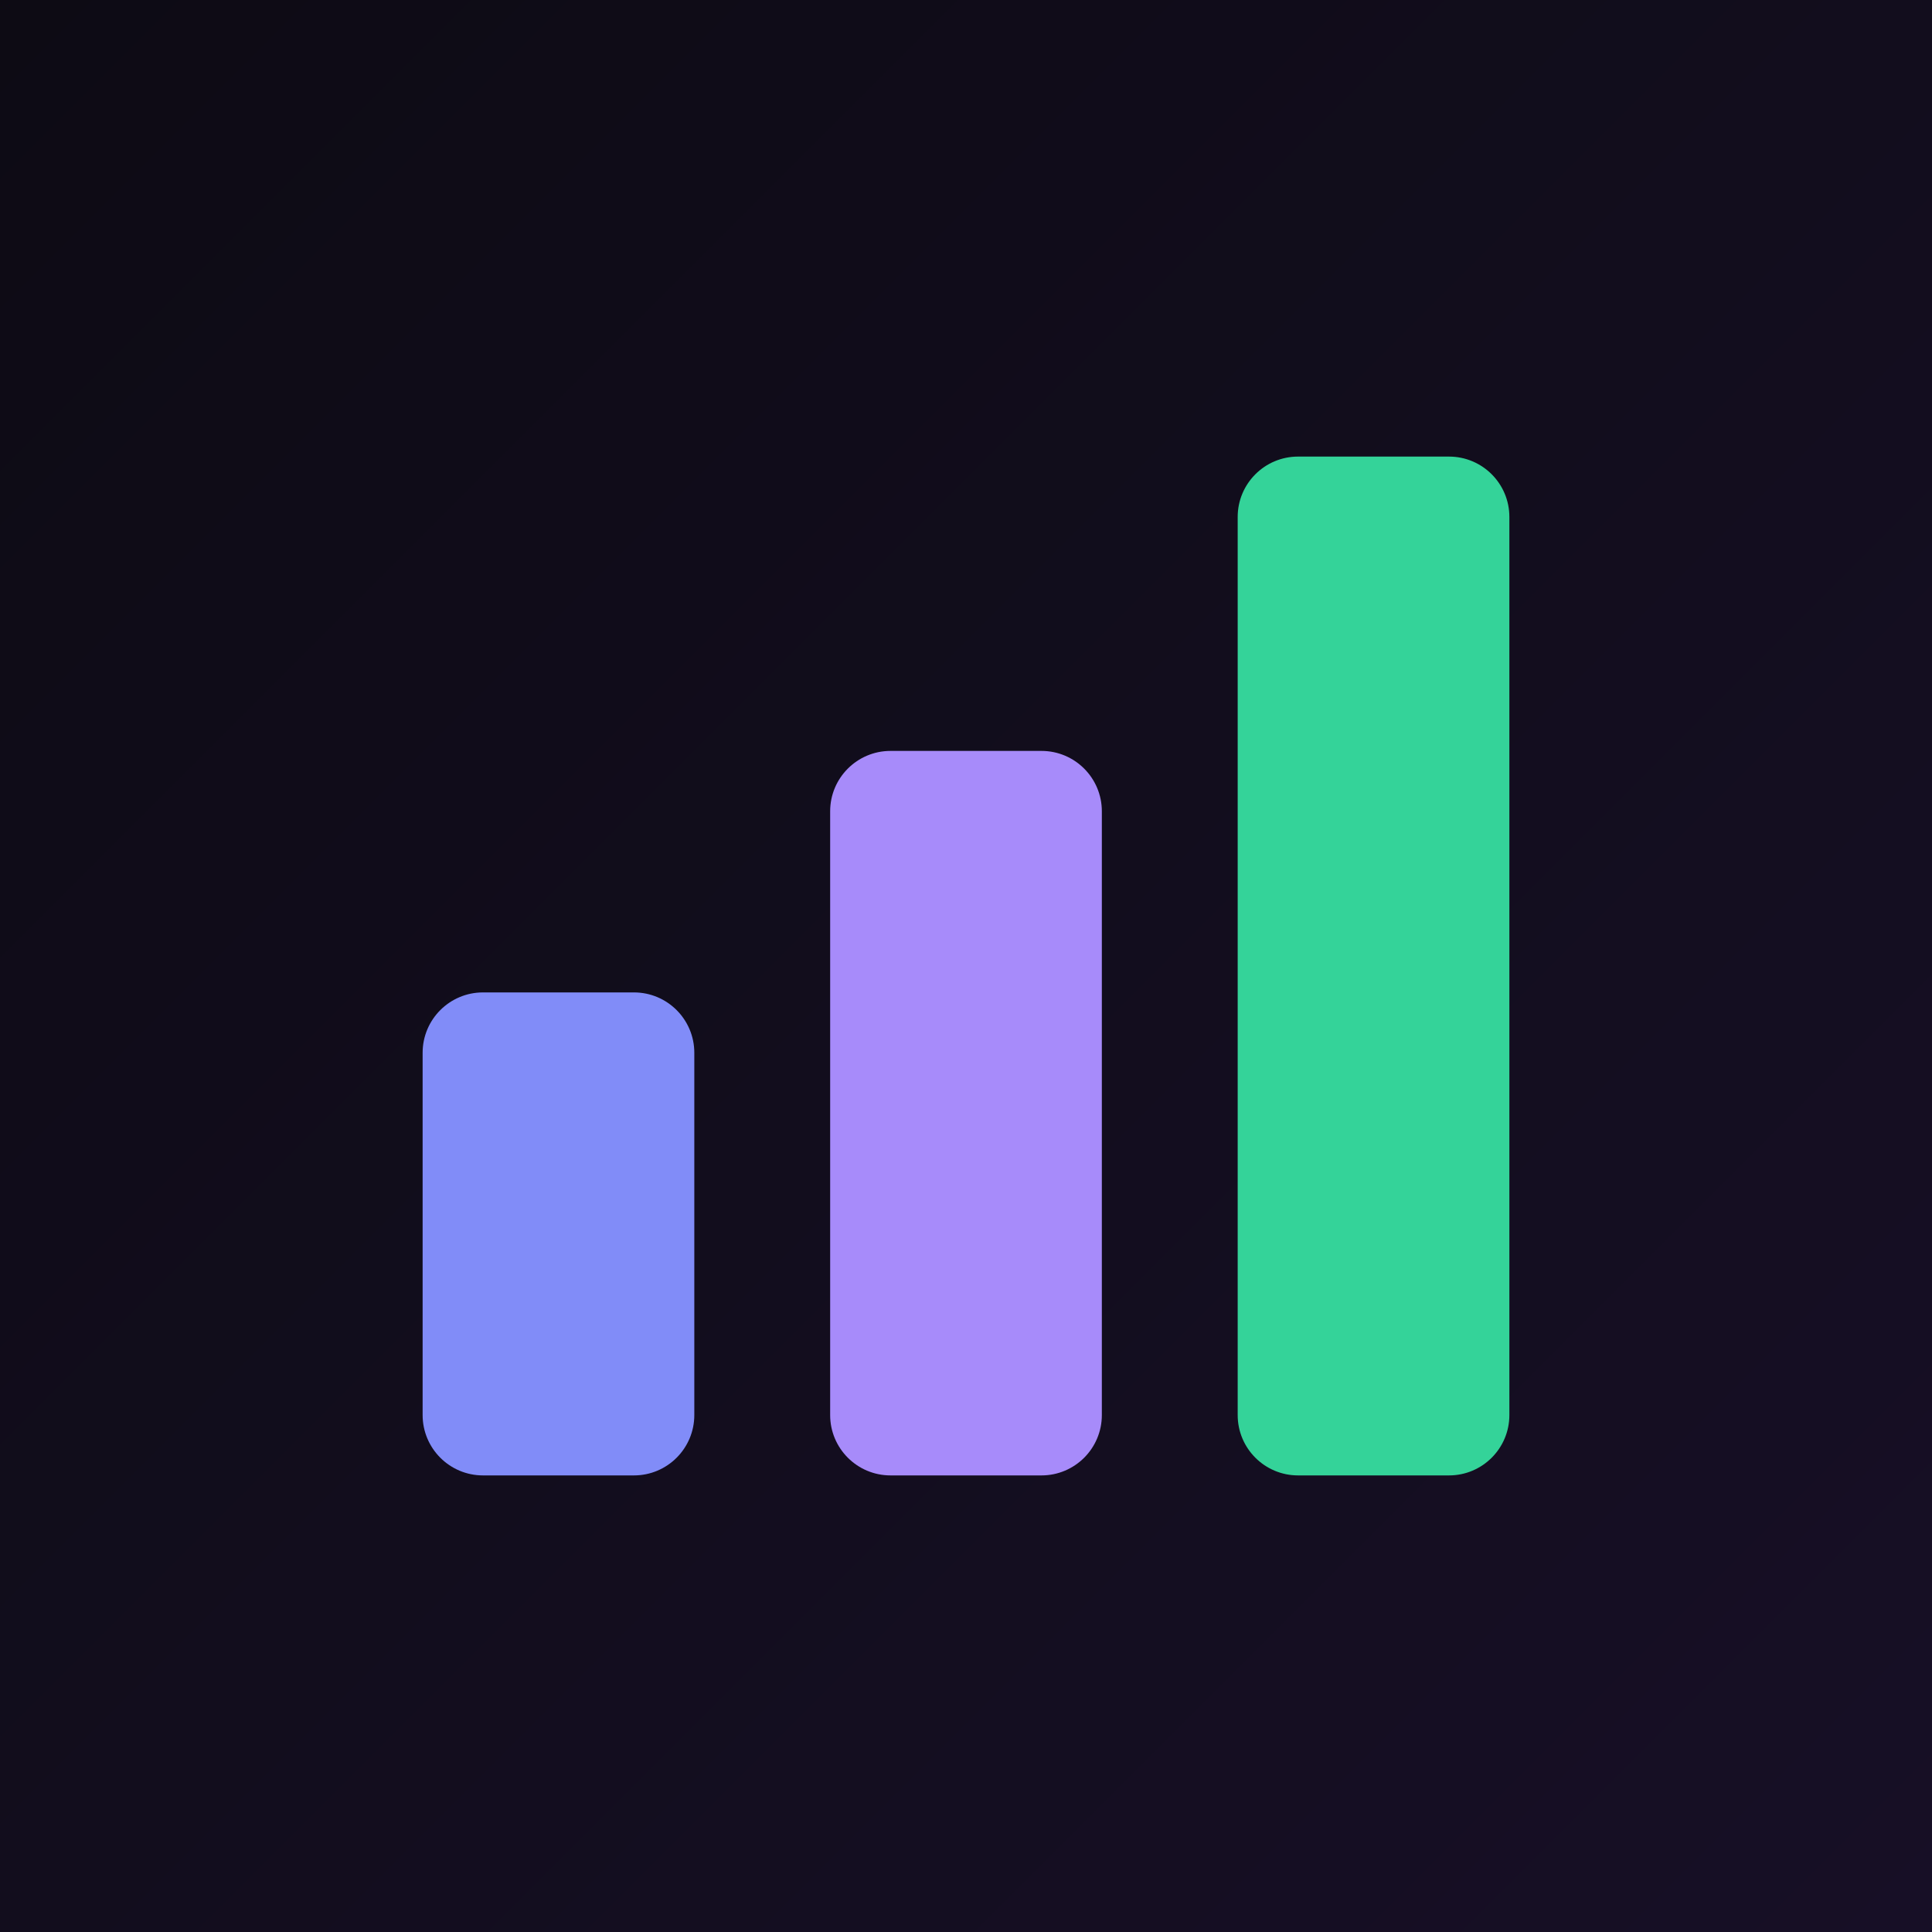
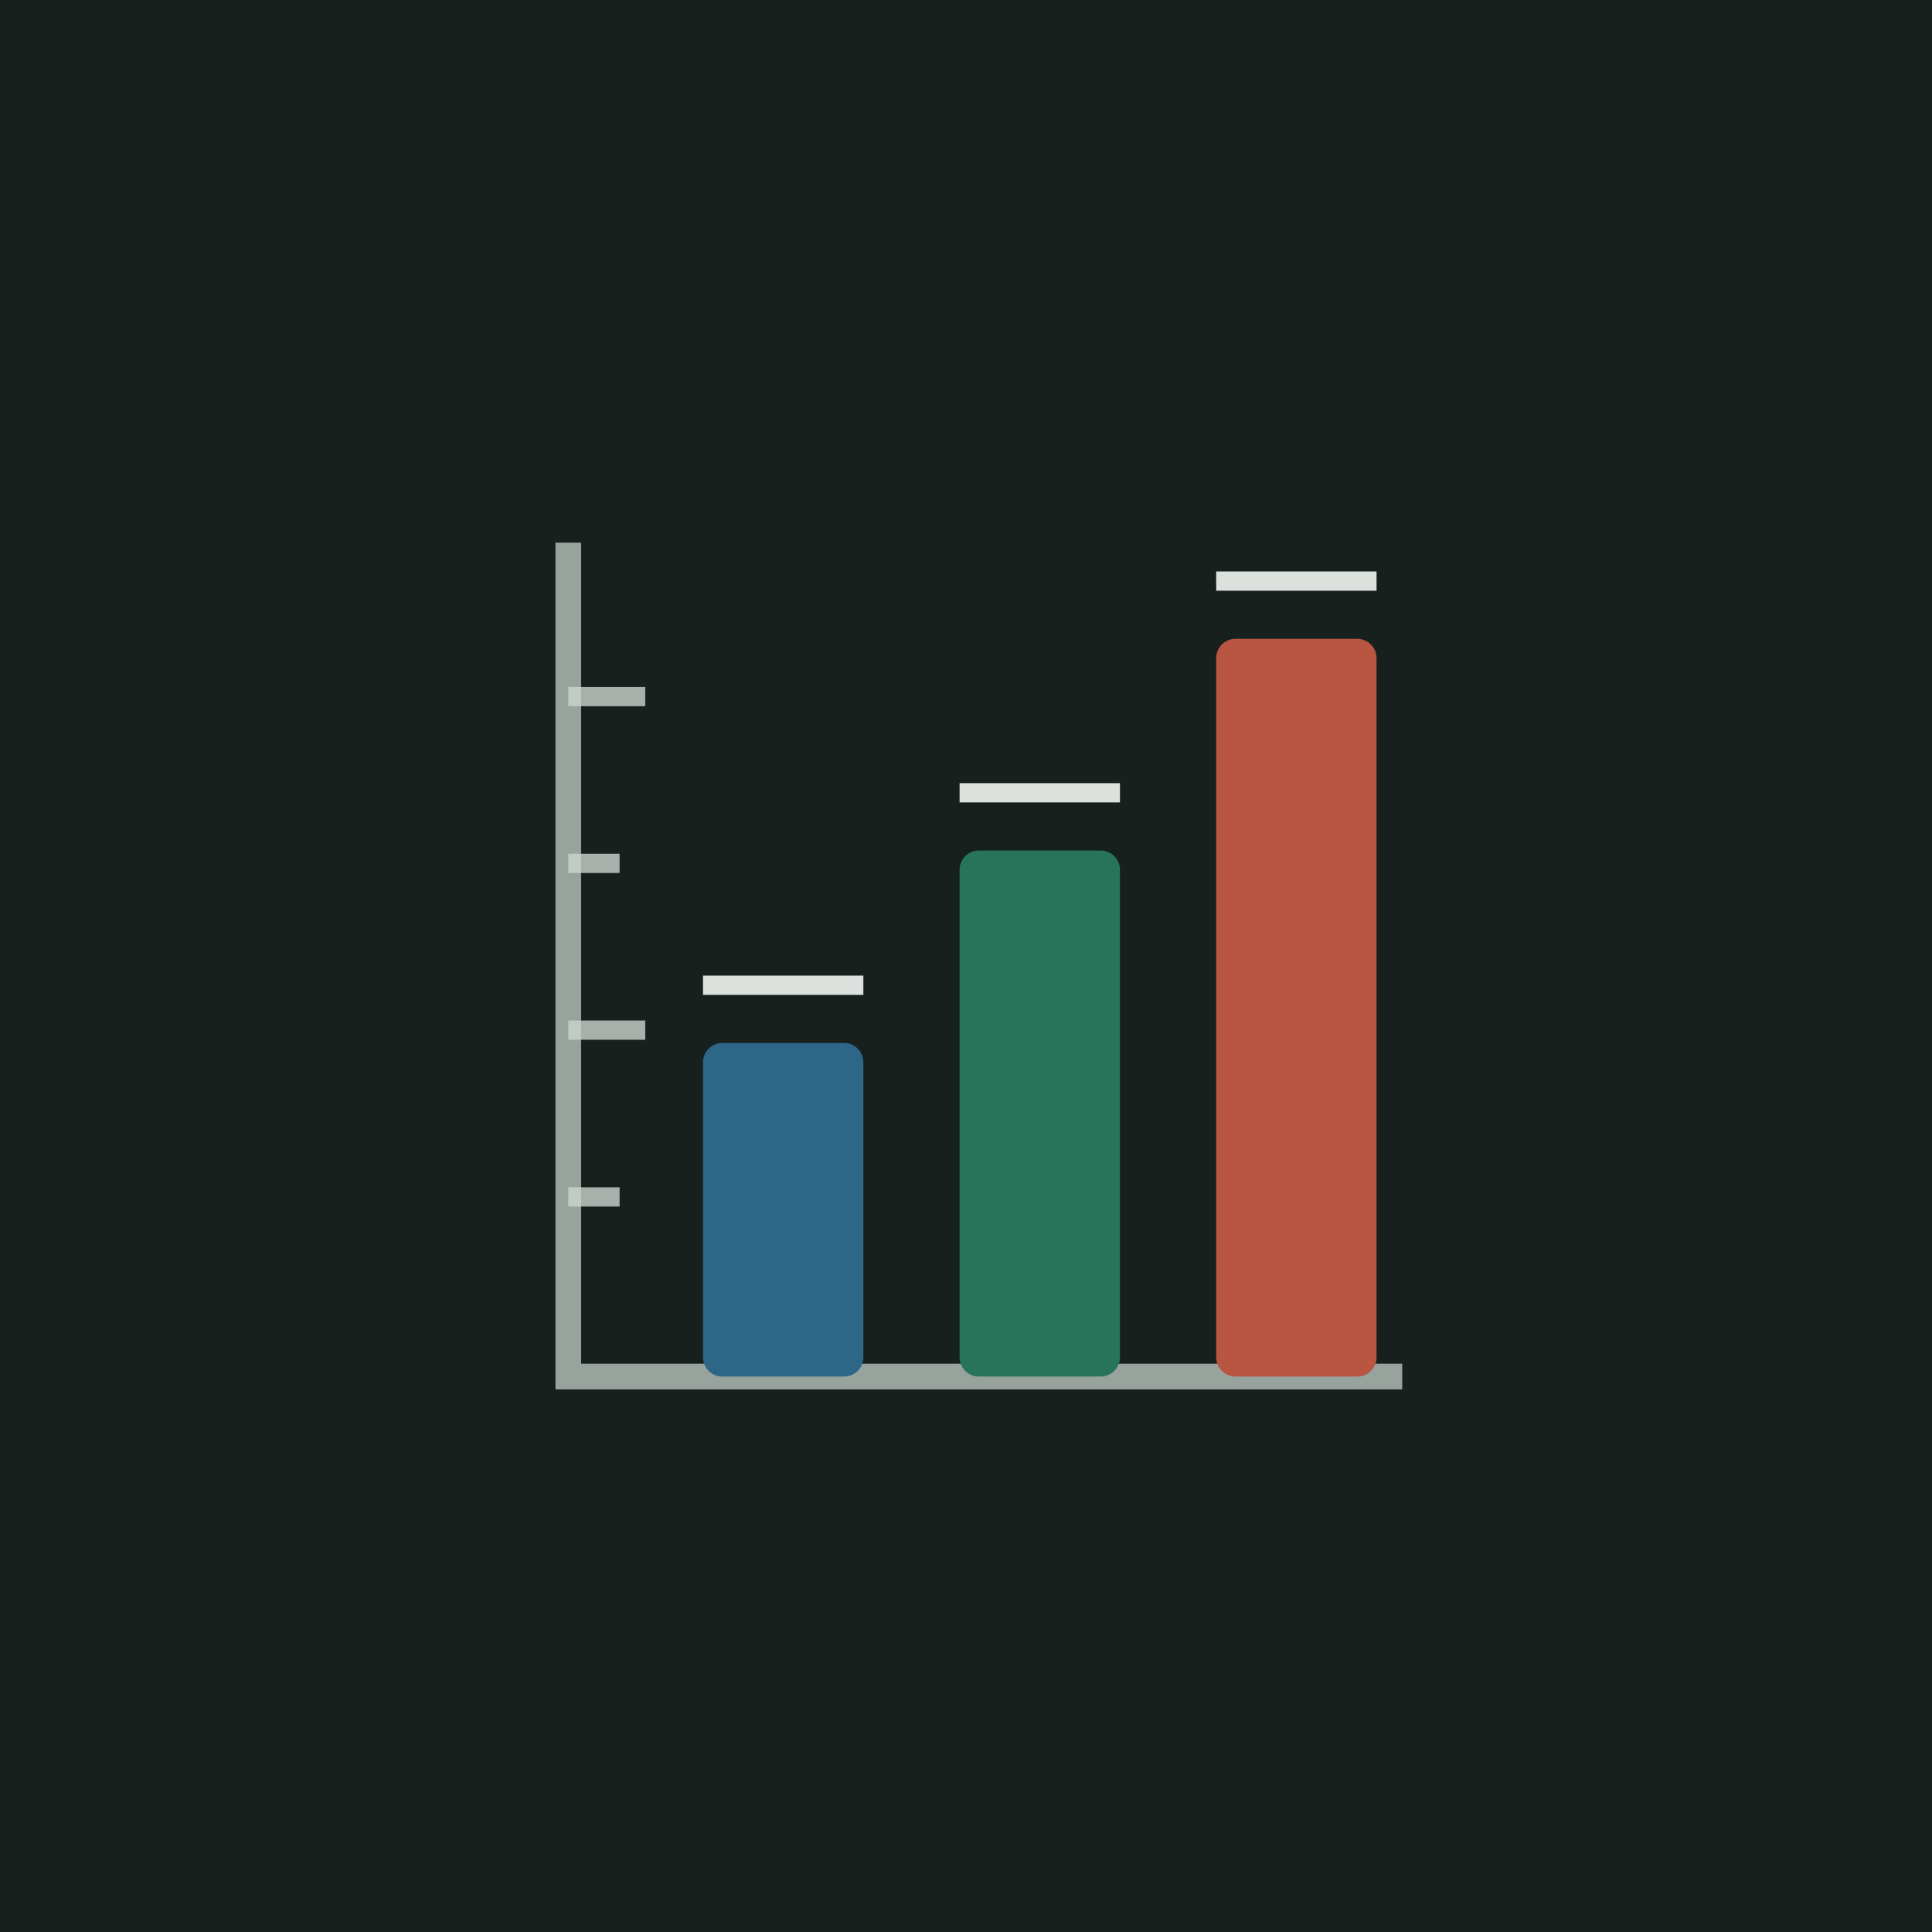
<svg xmlns="http://www.w3.org/2000/svg" viewBox="0 0 512 512" width="512" height="512" role="img" aria-label="FinArch">
-   <defs>
-     <linearGradient id="bg" x1="0%" y1="0%" x2="100%" y2="100%">
-       <stop offset="0%" stop-color="#0d0b14" />
-       <stop offset="100%" stop-color="#170f26" />
-     </linearGradient>
-   </defs>
-   <rect width="512" height="512" fill="url(#bg)" />
-   <rect x="112" y="263" width="72" height="128" rx="16" fill="#818cf8" />
-   <rect x="220" y="199" width="72" height="192" rx="16" fill="#a78bfa" />
-   <rect x="328" y="121" width="72" height="270" rx="16" fill="#34d399" />
+   <rect width="512" height="512" fill="#17201d" />
+   <g transform="translate(86 86) scale(1.7)">
+     <path d="M38 34v130h130" fill="none" stroke="#cbd5ce" stroke-width="4" opacity=".72" />
+     <path d="M38 58h12M38 84h8M38 110h12M38 136h8" stroke="#cbd5ce" stroke-width="3" opacity=".8" />
+     <rect x="59" y="112" width="25" height="52" rx="3" fill="#2d6687" />
+     <rect x="99" y="82" width="25" height="82" rx="3" fill="#28745b" />
+     <rect x="139" y="49" width="25" height="115" rx="3" fill="#b95642" />
+     <path d="M59 103h25M99 73h25M139 40h25" stroke="#f3f6f2" stroke-width="3" opacity=".9" />
+   </g>
</svg>
